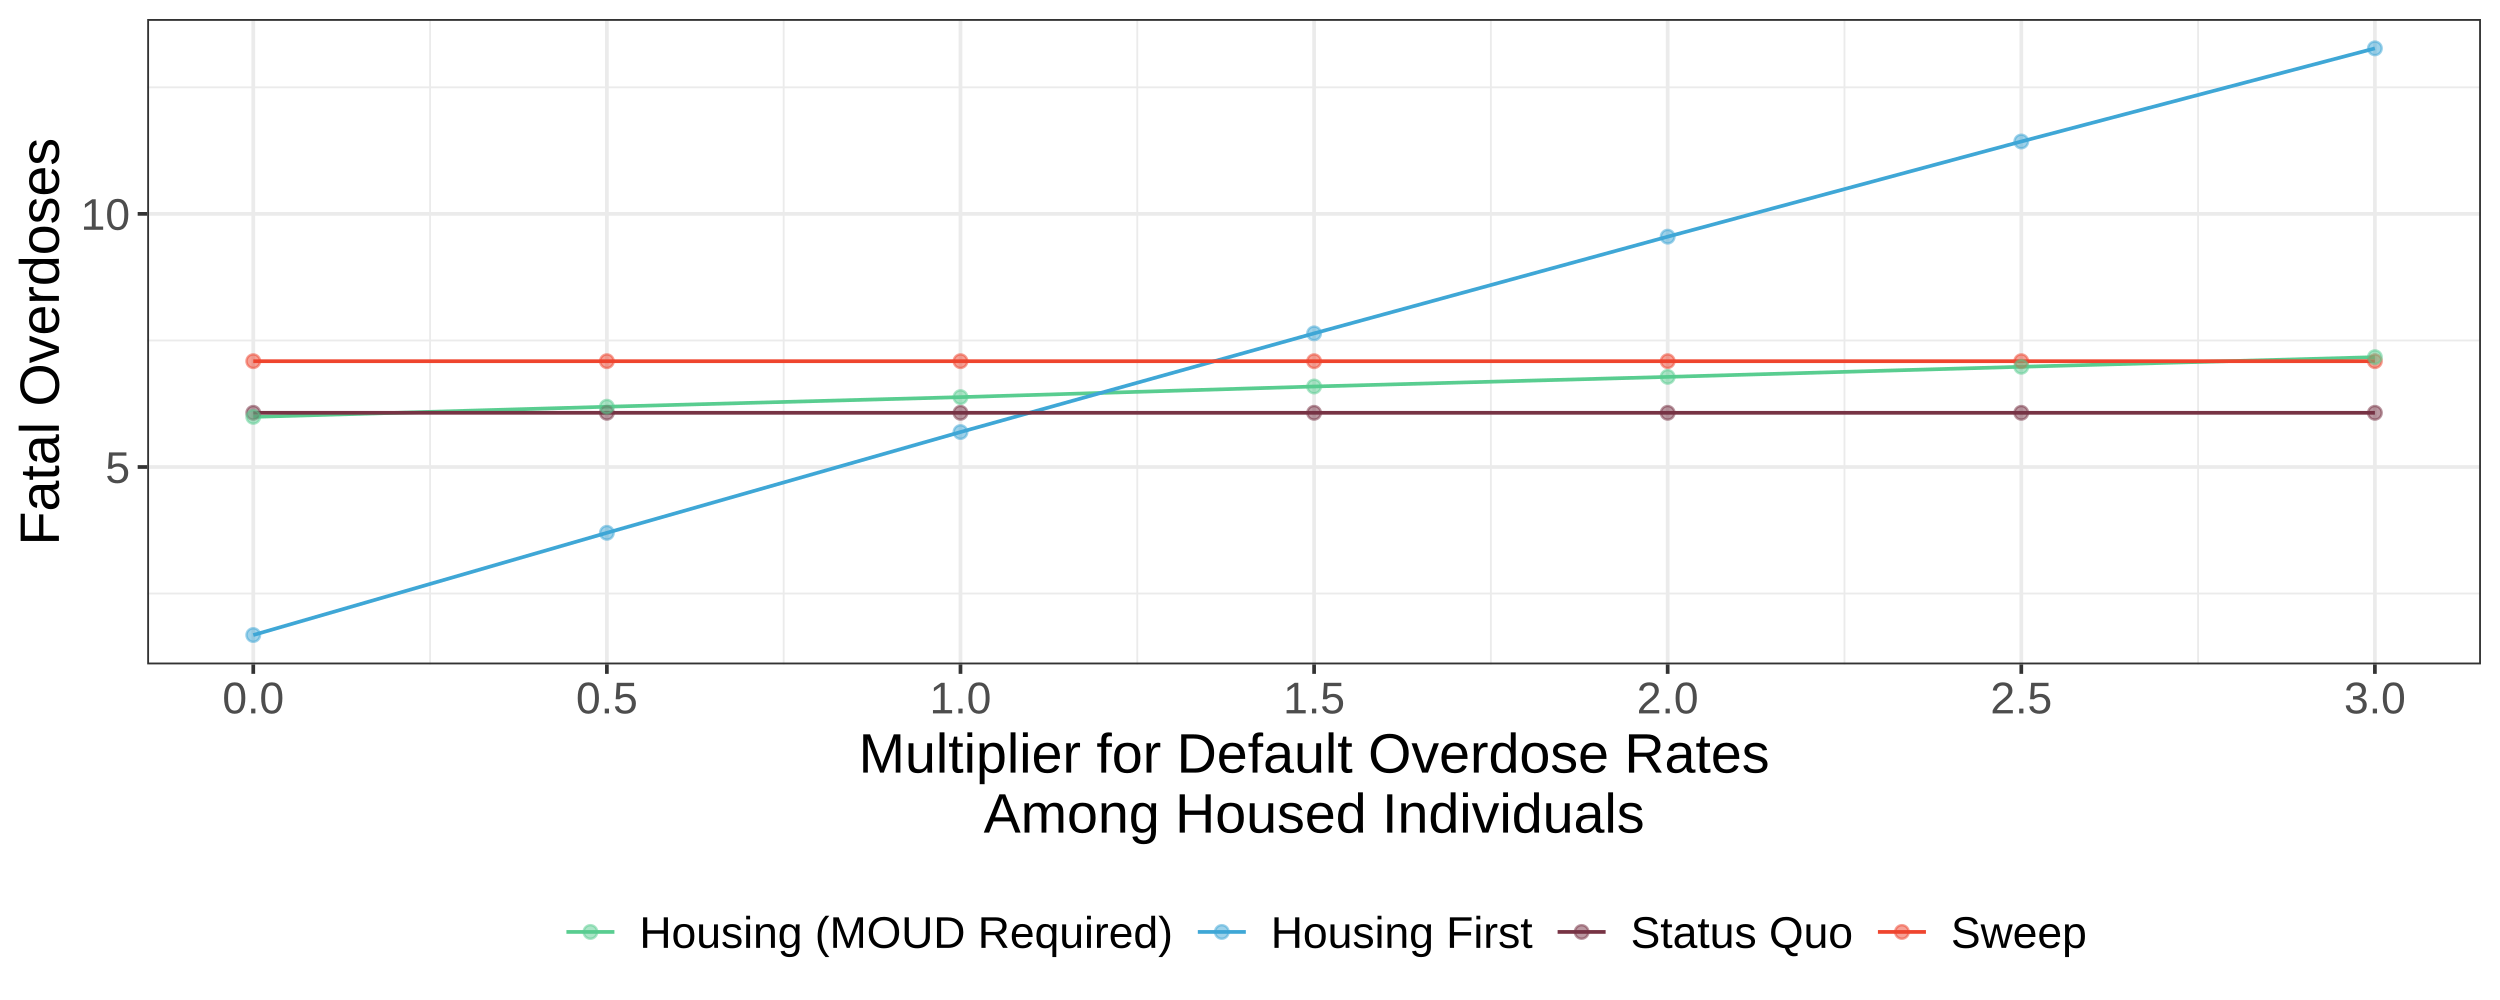
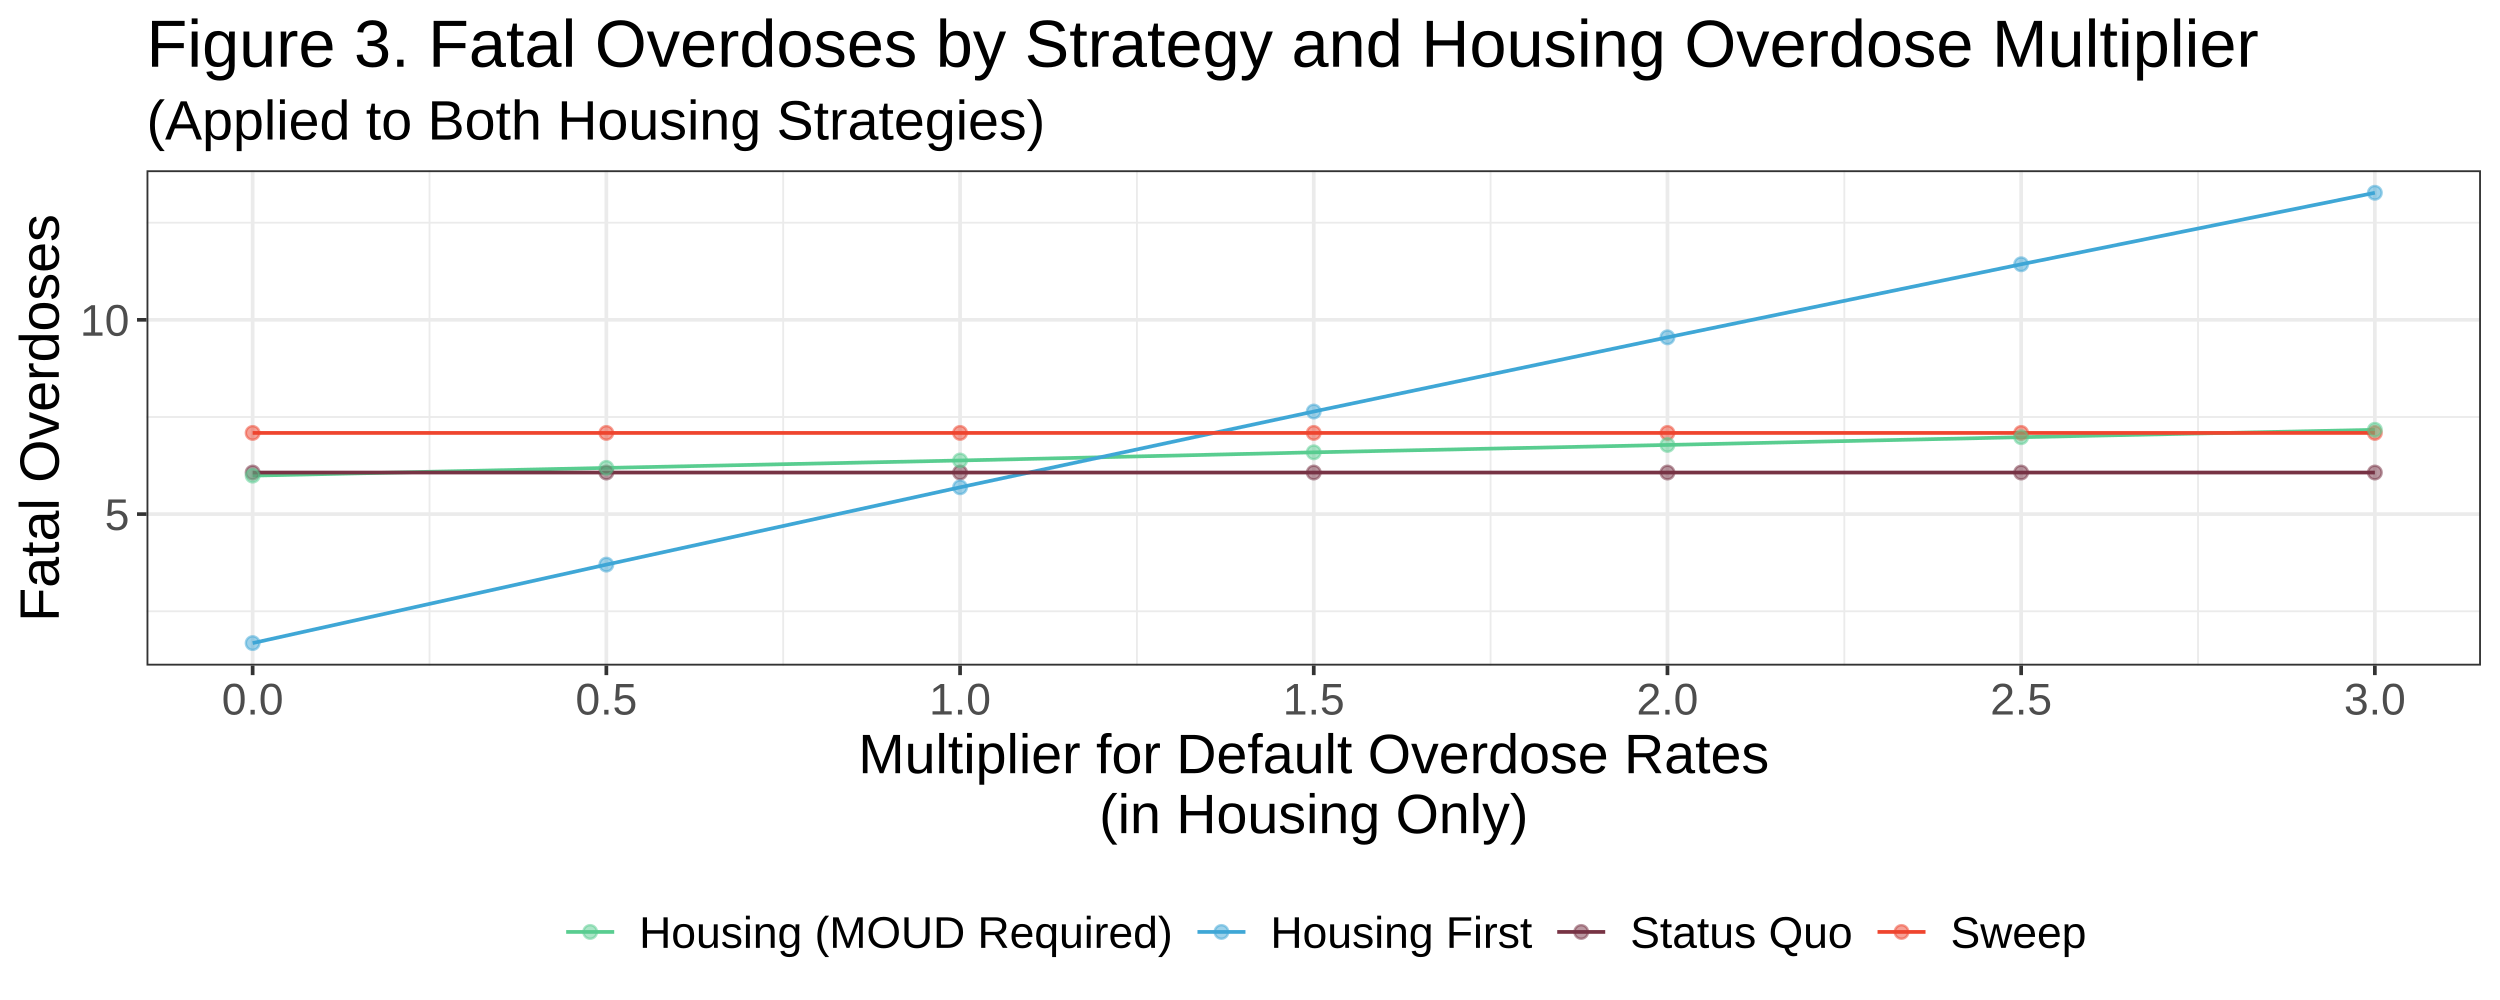
<svg xmlns="http://www.w3.org/2000/svg" class="svglite" width="720.00pt" height="288.00pt" viewBox="0 0 720.00 288.00">
  <defs>
    <style type="text/css">
    .svglite line, .svglite polyline, .svglite polygon, .svglite path, .svglite rect, .svglite circle {
      fill: none;
      stroke: #000000;
      stroke-linecap: round;
      stroke-linejoin: round;
      stroke-miterlimit: 10.00;
    }
    .svglite text {
      white-space: pre;
    }
  </style>
  </defs>
  <rect width="100%" height="100%" style="stroke: none; fill: #FFFFFF;" />
  <defs>
    <clipPath id="cpMC4wMHw3MjAuMDB8MC4wMHwyODguMDA=">
      <rect x="0.00" y="0.00" width="720.00" height="288.00" />
    </clipPath>
  </defs>
  <g clip-path="url(#cpMC4wMHw3MjAuMDB8MC4wMHwyODguMDA=)">
    <rect x="0.00" y="0.00" width="720.00" height="288.00" style="stroke-width: 1.07; stroke: #FFFFFF; fill: #FFFFFF;" />
  </g>
  <defs>
-     <clipPath id="cpNDIuMzl8NzE0LjUyfDUuNDh8MTkxLjM0">
-       <rect x="42.39" y="5.48" width="672.13" height="185.86" />
+     <clipPath id="cpNDIuMjB8NzE0LjUyfDQ5LjA0fDE5MS43MA==">
+       <rect x="42.20" y="49.04" width="672.32" height="142.66" />
    </clipPath>
  </defs>
-   <g clip-path="url(#cpNDIuMzl8NzE0LjUyfDUuNDh8MTkxLjM0)">
-     <rect x="42.39" y="5.48" width="672.13" height="185.86" style="stroke-width: 1.07; stroke: none; fill: #FFFFFF;" />
-     <polyline points="42.39,170.94 714.52,170.94 " style="stroke-width: 0.53; stroke: #EBEBEB; stroke-linecap: butt;" />
-     <polyline points="42.39,98.05 714.52,98.05 " style="stroke-width: 0.53; stroke: #EBEBEB; stroke-linecap: butt;" />
-     <polyline points="42.39,25.15 714.52,25.15 " style="stroke-width: 0.53; stroke: #EBEBEB; stroke-linecap: butt;" />
-     <polyline points="123.86,191.34 123.86,5.48 " style="stroke-width: 0.53; stroke: #EBEBEB; stroke-linecap: butt;" />
-     <polyline points="225.70,191.34 225.70,5.48 " style="stroke-width: 0.53; stroke: #EBEBEB; stroke-linecap: butt;" />
-     <polyline points="327.54,191.34 327.54,5.48 " style="stroke-width: 0.53; stroke: #EBEBEB; stroke-linecap: butt;" />
-     <polyline points="429.37,191.34 429.37,5.48 " style="stroke-width: 0.53; stroke: #EBEBEB; stroke-linecap: butt;" />
-     <polyline points="531.21,191.34 531.21,5.48 " style="stroke-width: 0.53; stroke: #EBEBEB; stroke-linecap: butt;" />
-     <polyline points="633.05,191.34 633.05,5.48 " style="stroke-width: 0.53; stroke: #EBEBEB; stroke-linecap: butt;" />
-     <polyline points="42.39,134.49 714.52,134.49 " style="stroke-width: 1.07; stroke: #EBEBEB; stroke-linecap: butt;" />
-     <polyline points="42.39,61.60 714.52,61.60 " style="stroke-width: 1.07; stroke: #EBEBEB; stroke-linecap: butt;" />
-     <polyline points="72.94,191.34 72.94,5.48 " style="stroke-width: 1.07; stroke: #EBEBEB; stroke-linecap: butt;" />
-     <polyline points="174.78,191.34 174.78,5.48 " style="stroke-width: 1.07; stroke: #EBEBEB; stroke-linecap: butt;" />
-     <polyline points="276.62,191.34 276.62,5.48 " style="stroke-width: 1.07; stroke: #EBEBEB; stroke-linecap: butt;" />
-     <polyline points="378.46,191.34 378.46,5.48 " style="stroke-width: 1.07; stroke: #EBEBEB; stroke-linecap: butt;" />
-     <polyline points="480.29,191.34 480.29,5.48 " style="stroke-width: 1.07; stroke: #EBEBEB; stroke-linecap: butt;" />
-     <polyline points="582.13,191.34 582.13,5.48 " style="stroke-width: 1.07; stroke: #EBEBEB; stroke-linecap: butt;" />
-     <polyline points="683.97,191.34 683.97,5.48 " style="stroke-width: 1.07; stroke: #EBEBEB; stroke-linecap: butt;" />
-     <polyline points="72.94,120.06 174.78,117.14 276.62,114.37 378.46,111.31 480.29,108.54 582.13,105.63 683.97,102.86 " style="stroke-width: 1.07; stroke: #59CD90; stroke-linecap: butt;" />
-     <polyline points="72.94,182.89 174.78,153.45 276.62,124.43 378.46,96.01 480.29,68.16 582.13,40.75 683.97,13.93 " style="stroke-width: 1.07; stroke: #3FA7D6; stroke-linecap: butt;" />
-     <polyline points="72.94,118.89 174.78,118.89 276.62,118.89 378.46,118.89 480.29,118.89 582.13,118.89 683.97,118.89 " style="stroke-width: 1.07; stroke: #773344; stroke-linecap: butt;" />
-     <polyline points="72.94,104.02 174.78,104.02 276.62,104.02 378.46,104.02 480.29,104.02 582.13,104.02 683.97,104.02 " style="stroke-width: 1.07; stroke: #EF452E; stroke-linecap: butt;" />
-     <circle cx="72.94" cy="118.89" r="1.95" style="stroke-width: 0.71; stroke: #773344; stroke-opacity: 0.50; fill: #773344; fill-opacity: 0.50;" />
-     <circle cx="174.78" cy="118.89" r="1.95" style="stroke-width: 0.71; stroke: #773344; stroke-opacity: 0.50; fill: #773344; fill-opacity: 0.50;" />
-     <circle cx="276.62" cy="118.89" r="1.95" style="stroke-width: 0.71; stroke: #773344; stroke-opacity: 0.50; fill: #773344; fill-opacity: 0.50;" />
-     <circle cx="378.46" cy="118.89" r="1.95" style="stroke-width: 0.71; stroke: #773344; stroke-opacity: 0.50; fill: #773344; fill-opacity: 0.50;" />
-     <circle cx="480.29" cy="118.89" r="1.95" style="stroke-width: 0.71; stroke: #773344; stroke-opacity: 0.50; fill: #773344; fill-opacity: 0.50;" />
-     <circle cx="582.13" cy="118.89" r="1.95" style="stroke-width: 0.71; stroke: #773344; stroke-opacity: 0.50; fill: #773344; fill-opacity: 0.50;" />
-     <circle cx="683.97" cy="118.89" r="1.95" style="stroke-width: 0.71; stroke: #773344; stroke-opacity: 0.50; fill: #773344; fill-opacity: 0.50;" />
-     <circle cx="72.94" cy="104.02" r="1.95" style="stroke-width: 0.71; stroke: #EF452E; stroke-opacity: 0.50; fill: #EF452E; fill-opacity: 0.50;" />
-     <circle cx="174.78" cy="104.02" r="1.95" style="stroke-width: 0.71; stroke: #EF452E; stroke-opacity: 0.50; fill: #EF452E; fill-opacity: 0.50;" />
-     <circle cx="276.62" cy="104.02" r="1.95" style="stroke-width: 0.71; stroke: #EF452E; stroke-opacity: 0.50; fill: #EF452E; fill-opacity: 0.50;" />
-     <circle cx="378.46" cy="104.02" r="1.95" style="stroke-width: 0.71; stroke: #EF452E; stroke-opacity: 0.50; fill: #EF452E; fill-opacity: 0.50;" />
-     <circle cx="480.29" cy="104.02" r="1.95" style="stroke-width: 0.71; stroke: #EF452E; stroke-opacity: 0.50; fill: #EF452E; fill-opacity: 0.50;" />
-     <circle cx="582.13" cy="104.02" r="1.95" style="stroke-width: 0.71; stroke: #EF452E; stroke-opacity: 0.50; fill: #EF452E; fill-opacity: 0.50;" />
-     <circle cx="683.97" cy="104.02" r="1.95" style="stroke-width: 0.71; stroke: #EF452E; stroke-opacity: 0.50; fill: #EF452E; fill-opacity: 0.50;" />
-     <circle cx="72.94" cy="120.06" r="1.95" style="stroke-width: 0.71; stroke: #59CD90; stroke-opacity: 0.50; fill: #59CD90; fill-opacity: 0.50;" />
-     <circle cx="174.78" cy="117.14" r="1.95" style="stroke-width: 0.71; stroke: #59CD90; stroke-opacity: 0.50; fill: #59CD90; fill-opacity: 0.50;" />
-     <circle cx="276.62" cy="114.37" r="1.95" style="stroke-width: 0.71; stroke: #59CD90; stroke-opacity: 0.50; fill: #59CD90; fill-opacity: 0.50;" />
-     <circle cx="378.46" cy="111.31" r="1.95" style="stroke-width: 0.71; stroke: #59CD90; stroke-opacity: 0.50; fill: #59CD90; fill-opacity: 0.50;" />
-     <circle cx="480.29" cy="108.54" r="1.95" style="stroke-width: 0.71; stroke: #59CD90; stroke-opacity: 0.50; fill: #59CD90; fill-opacity: 0.50;" />
-     <circle cx="582.13" cy="105.63" r="1.95" style="stroke-width: 0.71; stroke: #59CD90; stroke-opacity: 0.50; fill: #59CD90; fill-opacity: 0.50;" />
-     <circle cx="683.97" cy="102.86" r="1.95" style="stroke-width: 0.71; stroke: #59CD90; stroke-opacity: 0.50; fill: #59CD90; fill-opacity: 0.50;" />
-     <circle cx="72.94" cy="182.89" r="1.95" style="stroke-width: 0.71; stroke: #3FA7D6; stroke-opacity: 0.50; fill: #3FA7D6; fill-opacity: 0.50;" />
-     <circle cx="174.78" cy="153.45" r="1.95" style="stroke-width: 0.71; stroke: #3FA7D6; stroke-opacity: 0.50; fill: #3FA7D6; fill-opacity: 0.50;" />
-     <circle cx="276.62" cy="124.43" r="1.95" style="stroke-width: 0.71; stroke: #3FA7D6; stroke-opacity: 0.50; fill: #3FA7D6; fill-opacity: 0.50;" />
-     <circle cx="378.46" cy="96.01" r="1.95" style="stroke-width: 0.71; stroke: #3FA7D6; stroke-opacity: 0.50; fill: #3FA7D6; fill-opacity: 0.50;" />
-     <circle cx="480.29" cy="68.16" r="1.95" style="stroke-width: 0.71; stroke: #3FA7D6; stroke-opacity: 0.50; fill: #3FA7D6; fill-opacity: 0.50;" />
-     <circle cx="582.13" cy="40.75" r="1.95" style="stroke-width: 0.71; stroke: #3FA7D6; stroke-opacity: 0.50; fill: #3FA7D6; fill-opacity: 0.50;" />
-     <circle cx="683.97" cy="13.93" r="1.95" style="stroke-width: 0.71; stroke: #3FA7D6; stroke-opacity: 0.50; fill: #3FA7D6; fill-opacity: 0.50;" />
-     <rect x="42.39" y="5.48" width="672.13" height="185.86" style="stroke-width: 1.07; stroke: #333333;" />
+   <g clip-path="url(#cpNDIuMjB8NzE0LjUyfDQ5LjA0fDE5MS43MA==)">
+     <rect x="42.20" y="49.04" width="672.32" height="142.66" style="stroke-width: 1.07; stroke: none; fill: #FFFFFF;" />
+     <polyline points="42.20,176.04 714.52,176.04 " style="stroke-width: 0.53; stroke: #EBEBEB; stroke-linecap: butt;" />
+     <polyline points="42.20,120.09 714.52,120.09 " style="stroke-width: 0.53; stroke: #EBEBEB; stroke-linecap: butt;" />
+     <polyline points="42.20,64.14 714.52,64.14 " style="stroke-width: 0.53; stroke: #EBEBEB; stroke-linecap: butt;" />
+     <polyline points="123.70,191.70 123.70,49.04 " style="stroke-width: 0.53; stroke: #EBEBEB; stroke-linecap: butt;" />
+     <polyline points="225.56,191.70 225.56,49.04 " style="stroke-width: 0.53; stroke: #EBEBEB; stroke-linecap: butt;" />
+     <polyline points="327.43,191.70 327.43,49.04 " style="stroke-width: 0.53; stroke: #EBEBEB; stroke-linecap: butt;" />
+     <polyline points="429.29,191.70 429.29,49.04 " style="stroke-width: 0.53; stroke: #EBEBEB; stroke-linecap: butt;" />
+     <polyline points="531.16,191.70 531.16,49.04 " style="stroke-width: 0.53; stroke: #EBEBEB; stroke-linecap: butt;" />
+     <polyline points="633.03,191.70 633.03,49.04 " style="stroke-width: 0.53; stroke: #EBEBEB; stroke-linecap: butt;" />
+     <polyline points="42.20,148.06 714.52,148.06 " style="stroke-width: 1.07; stroke: #EBEBEB; stroke-linecap: butt;" />
+     <polyline points="42.20,92.11 714.52,92.11 " style="stroke-width: 1.07; stroke: #EBEBEB; stroke-linecap: butt;" />
+     <polyline points="72.76,191.70 72.76,49.04 " style="stroke-width: 1.07; stroke: #EBEBEB; stroke-linecap: butt;" />
+     <polyline points="174.63,191.70 174.63,49.04 " style="stroke-width: 1.07; stroke: #EBEBEB; stroke-linecap: butt;" />
+     <polyline points="276.50,191.70 276.50,49.04 " style="stroke-width: 1.07; stroke: #EBEBEB; stroke-linecap: butt;" />
+     <polyline points="378.36,191.70 378.36,49.04 " style="stroke-width: 1.07; stroke: #EBEBEB; stroke-linecap: butt;" />
+     <polyline points="480.23,191.70 480.23,49.04 " style="stroke-width: 1.07; stroke: #EBEBEB; stroke-linecap: butt;" />
+     <polyline points="582.09,191.70 582.09,49.04 " style="stroke-width: 1.07; stroke: #EBEBEB; stroke-linecap: butt;" />
+     <polyline points="683.96,191.70 683.96,49.04 " style="stroke-width: 1.07; stroke: #EBEBEB; stroke-linecap: butt;" />
+     <polyline points="72.76,136.98 174.63,134.75 276.50,132.62 378.36,130.27 480.23,128.14 582.09,125.91 683.96,123.78 " style="stroke-width: 1.07; stroke: #59CD90; stroke-linecap: butt;" />
+     <polyline points="72.76,185.21 174.63,162.61 276.50,140.34 378.36,118.52 480.23,97.15 582.09,76.11 683.96,55.52 " style="stroke-width: 1.07; stroke: #3FA7D6; stroke-linecap: butt;" />
+     <polyline points="72.76,136.09 174.63,136.09 276.50,136.09 378.36,136.09 480.23,136.09 582.09,136.09 683.96,136.09 " style="stroke-width: 1.07; stroke: #773344; stroke-linecap: butt;" />
+     <polyline points="72.76,124.68 174.63,124.68 276.50,124.68 378.36,124.68 480.23,124.68 582.09,124.68 683.96,124.68 " style="stroke-width: 1.07; stroke: #EF452E; stroke-linecap: butt;" />
+     <circle cx="72.76" cy="136.09" r="1.95" style="stroke-width: 0.71; stroke: #773344; stroke-opacity: 0.50; fill: #773344; fill-opacity: 0.50;" />
+     <circle cx="174.63" cy="136.09" r="1.95" style="stroke-width: 0.71; stroke: #773344; stroke-opacity: 0.50; fill: #773344; fill-opacity: 0.50;" />
+     <circle cx="276.50" cy="136.09" r="1.95" style="stroke-width: 0.71; stroke: #773344; stroke-opacity: 0.50; fill: #773344; fill-opacity: 0.50;" />
+     <circle cx="378.36" cy="136.09" r="1.95" style="stroke-width: 0.71; stroke: #773344; stroke-opacity: 0.50; fill: #773344; fill-opacity: 0.50;" />
+     <circle cx="480.23" cy="136.09" r="1.95" style="stroke-width: 0.71; stroke: #773344; stroke-opacity: 0.50; fill: #773344; fill-opacity: 0.50;" />
+     <circle cx="582.09" cy="136.09" r="1.95" style="stroke-width: 0.71; stroke: #773344; stroke-opacity: 0.50; fill: #773344; fill-opacity: 0.50;" />
+     <circle cx="683.96" cy="136.09" r="1.95" style="stroke-width: 0.71; stroke: #773344; stroke-opacity: 0.50; fill: #773344; fill-opacity: 0.50;" />
+     <circle cx="72.76" cy="124.68" r="1.95" style="stroke-width: 0.71; stroke: #EF452E; stroke-opacity: 0.50; fill: #EF452E; fill-opacity: 0.50;" />
+     <circle cx="174.63" cy="124.68" r="1.95" style="stroke-width: 0.71; stroke: #EF452E; stroke-opacity: 0.50; fill: #EF452E; fill-opacity: 0.50;" />
+     <circle cx="276.50" cy="124.68" r="1.95" style="stroke-width: 0.71; stroke: #EF452E; stroke-opacity: 0.50; fill: #EF452E; fill-opacity: 0.50;" />
+     <circle cx="378.36" cy="124.68" r="1.95" style="stroke-width: 0.71; stroke: #EF452E; stroke-opacity: 0.50; fill: #EF452E; fill-opacity: 0.50;" />
+     <circle cx="480.23" cy="124.68" r="1.95" style="stroke-width: 0.71; stroke: #EF452E; stroke-opacity: 0.50; fill: #EF452E; fill-opacity: 0.50;" />
+     <circle cx="582.09" cy="124.68" r="1.95" style="stroke-width: 0.71; stroke: #EF452E; stroke-opacity: 0.50; fill: #EF452E; fill-opacity: 0.50;" />
+     <circle cx="683.96" cy="124.68" r="1.95" style="stroke-width: 0.71; stroke: #EF452E; stroke-opacity: 0.50; fill: #EF452E; fill-opacity: 0.50;" />
+     <circle cx="72.76" cy="136.98" r="1.95" style="stroke-width: 0.71; stroke: #59CD90; stroke-opacity: 0.50; fill: #59CD90; fill-opacity: 0.50;" />
+     <circle cx="174.63" cy="134.75" r="1.95" style="stroke-width: 0.71; stroke: #59CD90; stroke-opacity: 0.50; fill: #59CD90; fill-opacity: 0.50;" />
+     <circle cx="276.50" cy="132.62" r="1.95" style="stroke-width: 0.71; stroke: #59CD90; stroke-opacity: 0.50; fill: #59CD90; fill-opacity: 0.50;" />
+     <circle cx="378.36" cy="130.27" r="1.95" style="stroke-width: 0.71; stroke: #59CD90; stroke-opacity: 0.50; fill: #59CD90; fill-opacity: 0.50;" />
+     <circle cx="480.23" cy="128.14" r="1.95" style="stroke-width: 0.71; stroke: #59CD90; stroke-opacity: 0.50; fill: #59CD90; fill-opacity: 0.50;" />
+     <circle cx="582.09" cy="125.91" r="1.95" style="stroke-width: 0.71; stroke: #59CD90; stroke-opacity: 0.50; fill: #59CD90; fill-opacity: 0.50;" />
+     <circle cx="683.96" cy="123.78" r="1.95" style="stroke-width: 0.71; stroke: #59CD90; stroke-opacity: 0.50; fill: #59CD90; fill-opacity: 0.50;" />
+     <circle cx="72.76" cy="185.21" r="1.95" style="stroke-width: 0.71; stroke: #3FA7D6; stroke-opacity: 0.50; fill: #3FA7D6; fill-opacity: 0.50;" />
+     <circle cx="174.63" cy="162.61" r="1.95" style="stroke-width: 0.71; stroke: #3FA7D6; stroke-opacity: 0.50; fill: #3FA7D6; fill-opacity: 0.50;" />
+     <circle cx="276.50" cy="140.34" r="1.95" style="stroke-width: 0.71; stroke: #3FA7D6; stroke-opacity: 0.50; fill: #3FA7D6; fill-opacity: 0.50;" />
+     <circle cx="378.36" cy="118.52" r="1.95" style="stroke-width: 0.71; stroke: #3FA7D6; stroke-opacity: 0.50; fill: #3FA7D6; fill-opacity: 0.50;" />
+     <circle cx="480.23" cy="97.15" r="1.95" style="stroke-width: 0.71; stroke: #3FA7D6; stroke-opacity: 0.50; fill: #3FA7D6; fill-opacity: 0.50;" />
+     <circle cx="582.09" cy="76.11" r="1.95" style="stroke-width: 0.71; stroke: #3FA7D6; stroke-opacity: 0.50; fill: #3FA7D6; fill-opacity: 0.50;" />
+     <circle cx="683.96" cy="55.52" r="1.95" style="stroke-width: 0.71; stroke: #3FA7D6; stroke-opacity: 0.50; fill: #3FA7D6; fill-opacity: 0.50;" />
+     <rect x="42.20" y="49.04" width="672.32" height="142.66" style="stroke-width: 1.07; stroke: #333333;" />
  </g>
  <g clip-path="url(#cpMC4wMHw3MjAuMDB8MC4wMHwyODguMDA=)">
-     <text x="37.46" y="139.08" text-anchor="end" style="font-size: 12.80px;fill: #4D4D4D; font-family: &quot;Arial&quot;;" textLength="7.11px" lengthAdjust="spacingAndGlyphs">5</text>
-     <text x="37.46" y="66.19" text-anchor="end" style="font-size: 12.80px;fill: #4D4D4D; font-family: &quot;Arial&quot;;" textLength="14.23px" lengthAdjust="spacingAndGlyphs">10</text>
-     <polyline points="39.65,134.49 42.39,134.49 " style="stroke-width: 1.07; stroke: #333333; stroke-linecap: butt;" />
-     <polyline points="39.65,61.60 42.39,61.60 " style="stroke-width: 1.07; stroke: #333333; stroke-linecap: butt;" />
-     <polyline points="72.94,194.08 72.94,191.34 " style="stroke-width: 1.07; stroke: #333333; stroke-linecap: butt;" />
-     <polyline points="174.78,194.08 174.78,191.34 " style="stroke-width: 1.07; stroke: #333333; stroke-linecap: butt;" />
-     <polyline points="276.62,194.08 276.62,191.34 " style="stroke-width: 1.07; stroke: #333333; stroke-linecap: butt;" />
-     <polyline points="378.46,194.08 378.46,191.34 " style="stroke-width: 1.07; stroke: #333333; stroke-linecap: butt;" />
-     <polyline points="480.29,194.08 480.29,191.34 " style="stroke-width: 1.07; stroke: #333333; stroke-linecap: butt;" />
-     <polyline points="582.13,194.08 582.13,191.34 " style="stroke-width: 1.07; stroke: #333333; stroke-linecap: butt;" />
-     <polyline points="683.97,194.08 683.97,191.34 " style="stroke-width: 1.07; stroke: #333333; stroke-linecap: butt;" />
-     <text x="72.94" y="205.45" text-anchor="middle" style="font-size: 12.80px;fill: #4D4D4D; font-family: &quot;Arial&quot;;" textLength="17.78px" lengthAdjust="spacingAndGlyphs">0.0</text>
-     <text x="174.78" y="205.45" text-anchor="middle" style="font-size: 12.80px;fill: #4D4D4D; font-family: &quot;Arial&quot;;" textLength="17.78px" lengthAdjust="spacingAndGlyphs">0.5</text>
-     <text x="276.62" y="205.45" text-anchor="middle" style="font-size: 12.80px;fill: #4D4D4D; font-family: &quot;Arial&quot;;" textLength="17.78px" lengthAdjust="spacingAndGlyphs">1.0</text>
-     <text x="378.46" y="205.45" text-anchor="middle" style="font-size: 12.80px;fill: #4D4D4D; font-family: &quot;Arial&quot;;" textLength="17.78px" lengthAdjust="spacingAndGlyphs">1.5</text>
-     <text x="480.29" y="205.45" text-anchor="middle" style="font-size: 12.80px;fill: #4D4D4D; font-family: &quot;Arial&quot;;" textLength="17.78px" lengthAdjust="spacingAndGlyphs">2.0</text>
-     <text x="582.13" y="205.45" text-anchor="middle" style="font-size: 12.80px;fill: #4D4D4D; font-family: &quot;Arial&quot;;" textLength="17.78px" lengthAdjust="spacingAndGlyphs">2.5</text>
-     <text x="683.97" y="205.45" text-anchor="middle" style="font-size: 12.80px;fill: #4D4D4D; font-family: &quot;Arial&quot;;" textLength="17.78px" lengthAdjust="spacingAndGlyphs">3.0</text>
-     <text x="378.46" y="222.51" text-anchor="middle" style="font-size: 16.00px; font-family: &quot;Arial&quot;;" textLength="262.32px" lengthAdjust="spacingAndGlyphs">Multiplier for Default Overdose Rates</text>
-     <text x="378.46" y="239.79" text-anchor="middle" style="font-size: 16.00px; font-family: &quot;Arial&quot;;" textLength="190.34px" lengthAdjust="spacingAndGlyphs">Among Housed Individuals</text>
-     <text transform="translate(16.96,98.41) rotate(-90)" text-anchor="middle" style="font-size: 16.00px; font-family: &quot;Arial&quot;;" textLength="117.38px" lengthAdjust="spacingAndGlyphs">Fatal Overdoses</text>
-     <rect x="150.44" y="254.28" width="456.03" height="28.24" style="stroke-width: 1.07; stroke: none; fill: #FFFFFF;" />
-     <rect x="161.40" y="259.76" width="17.28" height="17.28" style="stroke-width: 1.07; stroke: none; fill: #FFFFFF;" />
-     <line x1="163.13" y1="268.40" x2="176.95" y2="268.40" style="stroke-width: 1.07; stroke: #59CD90; stroke-linecap: butt;" />
-     <circle cx="170.04" cy="268.40" r="1.95" style="stroke-width: 0.71; stroke: #59CD90; stroke-opacity: 0.50; fill: #59CD90; fill-opacity: 0.50;" />
-     <rect x="343.24" y="259.76" width="17.28" height="17.28" style="stroke-width: 1.07; stroke: none; fill: #FFFFFF;" />
-     <line x1="344.97" y1="268.40" x2="358.80" y2="268.40" style="stroke-width: 1.07; stroke: #3FA7D6; stroke-linecap: butt;" />
-     <circle cx="351.88" cy="268.40" r="1.95" style="stroke-width: 0.71; stroke: #3FA7D6; stroke-opacity: 0.50; fill: #3FA7D6; fill-opacity: 0.50;" />
-     <rect x="446.87" y="259.76" width="17.28" height="17.28" style="stroke-width: 1.07; stroke: none; fill: #FFFFFF;" />
-     <line x1="448.59" y1="268.40" x2="462.42" y2="268.40" style="stroke-width: 1.07; stroke: #773344; stroke-linecap: butt;" />
-     <circle cx="455.51" cy="268.40" r="1.95" style="stroke-width: 0.71; stroke: #773344; stroke-opacity: 0.50; fill: #773344; fill-opacity: 0.50;" />
-     <rect x="539.11" y="259.76" width="17.28" height="17.28" style="stroke-width: 1.07; stroke: none; fill: #FFFFFF;" />
-     <line x1="540.84" y1="268.40" x2="554.67" y2="268.40" style="stroke-width: 1.07; stroke: #EF452E; stroke-linecap: butt;" />
-     <circle cx="547.75" cy="268.40" r="1.95" style="stroke-width: 0.71; stroke: #EF452E; stroke-opacity: 0.50; fill: #EF452E; fill-opacity: 0.50;" />
-     <text x="184.16" y="272.99" style="font-size: 12.80px; font-family: &quot;Arial&quot;;" textLength="153.60px" lengthAdjust="spacingAndGlyphs">Housing (MOUD Required)</text>
-     <text x="366.00" y="272.99" style="font-size: 12.80px; font-family: &quot;Arial&quot;;" textLength="75.38px" lengthAdjust="spacingAndGlyphs">Housing First</text>
-     <text x="469.63" y="272.99" style="font-size: 12.80px; font-family: &quot;Arial&quot;;" textLength="64.01px" lengthAdjust="spacingAndGlyphs">Status Quo</text>
-     <text x="561.87" y="272.99" style="font-size: 12.80px; font-family: &quot;Arial&quot;;" textLength="39.12px" lengthAdjust="spacingAndGlyphs">Sweep</text>
+     <text x="37.27" y="152.64" text-anchor="end" style="font-size: 12.80px;fill: #4D4D4D; font-family: &quot;Arial&quot;;" textLength="7.11px" lengthAdjust="spacingAndGlyphs">5</text>
+     <text x="37.27" y="96.69" text-anchor="end" style="font-size: 12.80px;fill: #4D4D4D; font-family: &quot;Arial&quot;;" textLength="14.23px" lengthAdjust="spacingAndGlyphs">10</text>
+     <polyline points="39.46,148.06 42.20,148.06 " style="stroke-width: 1.07; stroke: #333333; stroke-linecap: butt;" />
+     <polyline points="39.46,92.11 42.20,92.11 " style="stroke-width: 1.07; stroke: #333333; stroke-linecap: butt;" />
+     <polyline points="72.76,194.44 72.76,191.70 " style="stroke-width: 1.07; stroke: #333333; stroke-linecap: butt;" />
+     <polyline points="174.63,194.44 174.63,191.70 " style="stroke-width: 1.07; stroke: #333333; stroke-linecap: butt;" />
+     <polyline points="276.50,194.44 276.50,191.70 " style="stroke-width: 1.07; stroke: #333333; stroke-linecap: butt;" />
+     <polyline points="378.36,194.44 378.36,191.70 " style="stroke-width: 1.07; stroke: #333333; stroke-linecap: butt;" />
+     <polyline points="480.23,194.44 480.23,191.70 " style="stroke-width: 1.07; stroke: #333333; stroke-linecap: butt;" />
+     <polyline points="582.09,194.44 582.09,191.70 " style="stroke-width: 1.07; stroke: #333333; stroke-linecap: butt;" />
+     <polyline points="683.96,194.44 683.96,191.70 " style="stroke-width: 1.07; stroke: #333333; stroke-linecap: butt;" />
+     <text x="72.76" y="205.79" text-anchor="middle" style="font-size: 12.80px;fill: #4D4D4D; font-family: &quot;Arial&quot;;" textLength="17.78px" lengthAdjust="spacingAndGlyphs">0.0</text>
+     <text x="174.63" y="205.79" text-anchor="middle" style="font-size: 12.80px;fill: #4D4D4D; font-family: &quot;Arial&quot;;" textLength="17.78px" lengthAdjust="spacingAndGlyphs">0.5</text>
+     <text x="276.50" y="205.79" text-anchor="middle" style="font-size: 12.80px;fill: #4D4D4D; font-family: &quot;Arial&quot;;" textLength="17.78px" lengthAdjust="spacingAndGlyphs">1.0</text>
+     <text x="378.36" y="205.79" text-anchor="middle" style="font-size: 12.80px;fill: #4D4D4D; font-family: &quot;Arial&quot;;" textLength="17.78px" lengthAdjust="spacingAndGlyphs">1.5</text>
+     <text x="480.23" y="205.79" text-anchor="middle" style="font-size: 12.80px;fill: #4D4D4D; font-family: &quot;Arial&quot;;" textLength="17.78px" lengthAdjust="spacingAndGlyphs">2.0</text>
+     <text x="582.09" y="205.79" text-anchor="middle" style="font-size: 12.80px;fill: #4D4D4D; font-family: &quot;Arial&quot;;" textLength="17.78px" lengthAdjust="spacingAndGlyphs">2.5</text>
+     <text x="683.96" y="205.79" text-anchor="middle" style="font-size: 12.80px;fill: #4D4D4D; font-family: &quot;Arial&quot;;" textLength="17.78px" lengthAdjust="spacingAndGlyphs">3.0</text>
+     <text x="378.36" y="222.67" text-anchor="middle" style="font-size: 16.00px; font-family: &quot;Arial&quot;;" textLength="262.32px" lengthAdjust="spacingAndGlyphs">Multiplier for Default Overdose Rates</text>
+     <text x="378.36" y="239.95" text-anchor="middle" style="font-size: 16.00px; font-family: &quot;Arial&quot;;" textLength="123.60px" lengthAdjust="spacingAndGlyphs">(in Housing Only)</text>
+     <text transform="translate(16.93,120.37) rotate(-90)" text-anchor="middle" style="font-size: 16.00px; font-family: &quot;Arial&quot;;" textLength="117.37px" lengthAdjust="spacingAndGlyphs">Fatal Overdoses</text>
+     <rect x="150.38" y="254.28" width="455.97" height="28.24" style="stroke-width: 1.07; stroke: none; fill: #FFFFFF;" />
+     <rect x="161.33" y="259.76" width="17.28" height="17.28" style="stroke-width: 1.07; stroke: none; fill: #FFFFFF;" />
+     <line x1="163.06" y1="268.40" x2="176.89" y2="268.40" style="stroke-width: 1.07; stroke: #59CD90; stroke-linecap: butt;" />
+     <circle cx="169.97" cy="268.40" r="1.95" style="stroke-width: 0.71; stroke: #59CD90; stroke-opacity: 0.50; fill: #59CD90; fill-opacity: 0.50;" />
+     <rect x="343.14" y="259.76" width="17.28" height="17.28" style="stroke-width: 1.07; stroke: none; fill: #FFFFFF;" />
+     <line x1="344.87" y1="268.40" x2="358.69" y2="268.40" style="stroke-width: 1.07; stroke: #3FA7D6; stroke-linecap: butt;" />
+     <circle cx="351.78" cy="268.40" r="1.95" style="stroke-width: 0.71; stroke: #3FA7D6; stroke-opacity: 0.50; fill: #3FA7D6; fill-opacity: 0.50;" />
+     <rect x="446.75" y="259.76" width="17.28" height="17.28" style="stroke-width: 1.07; stroke: none; fill: #FFFFFF;" />
+     <line x1="448.48" y1="268.40" x2="462.30" y2="268.40" style="stroke-width: 1.07; stroke: #773344; stroke-linecap: butt;" />
+     <circle cx="455.39" cy="268.40" r="1.95" style="stroke-width: 0.71; stroke: #773344; stroke-opacity: 0.50; fill: #773344; fill-opacity: 0.50;" />
+     <rect x="539.00" y="259.76" width="17.28" height="17.28" style="stroke-width: 1.07; stroke: none; fill: #FFFFFF;" />
+     <line x1="540.73" y1="268.40" x2="554.55" y2="268.40" style="stroke-width: 1.07; stroke: #EF452E; stroke-linecap: butt;" />
+     <circle cx="547.64" cy="268.40" r="1.95" style="stroke-width: 0.71; stroke: #EF452E; stroke-opacity: 0.50; fill: #EF452E; fill-opacity: 0.50;" />
+     <text x="184.09" y="272.98" style="font-size: 12.80px; font-family: &quot;Arial&quot;;" textLength="153.57px" lengthAdjust="spacingAndGlyphs">Housing (MOUD Required)</text>
+     <text x="365.90" y="272.98" style="font-size: 12.80px; font-family: &quot;Arial&quot;;" textLength="75.37px" lengthAdjust="spacingAndGlyphs">Housing First</text>
+     <text x="469.51" y="272.98" style="font-size: 12.80px; font-family: &quot;Arial&quot;;" textLength="64.01px" lengthAdjust="spacingAndGlyphs">Status Quo</text>
+     <text x="561.76" y="272.98" style="font-size: 12.80px; font-family: &quot;Arial&quot;;" textLength="39.11px" lengthAdjust="spacingAndGlyphs">Sweep</text>
+     <text x="42.20" y="40.19" style="font-size: 16.00px; font-family: &quot;Arial&quot;;" textLength="258.80px" lengthAdjust="spacingAndGlyphs">(Applied to Both Housing Strategies)</text>
+     <text x="42.20" y="19.22" style="font-size: 19.20px; font-family: &quot;Arial&quot;;" textLength="607.85px" lengthAdjust="spacingAndGlyphs">Figure 3. Fatal Overdoses by Strategy and Housing Overdose Multiplier</text>
  </g>
</svg>
